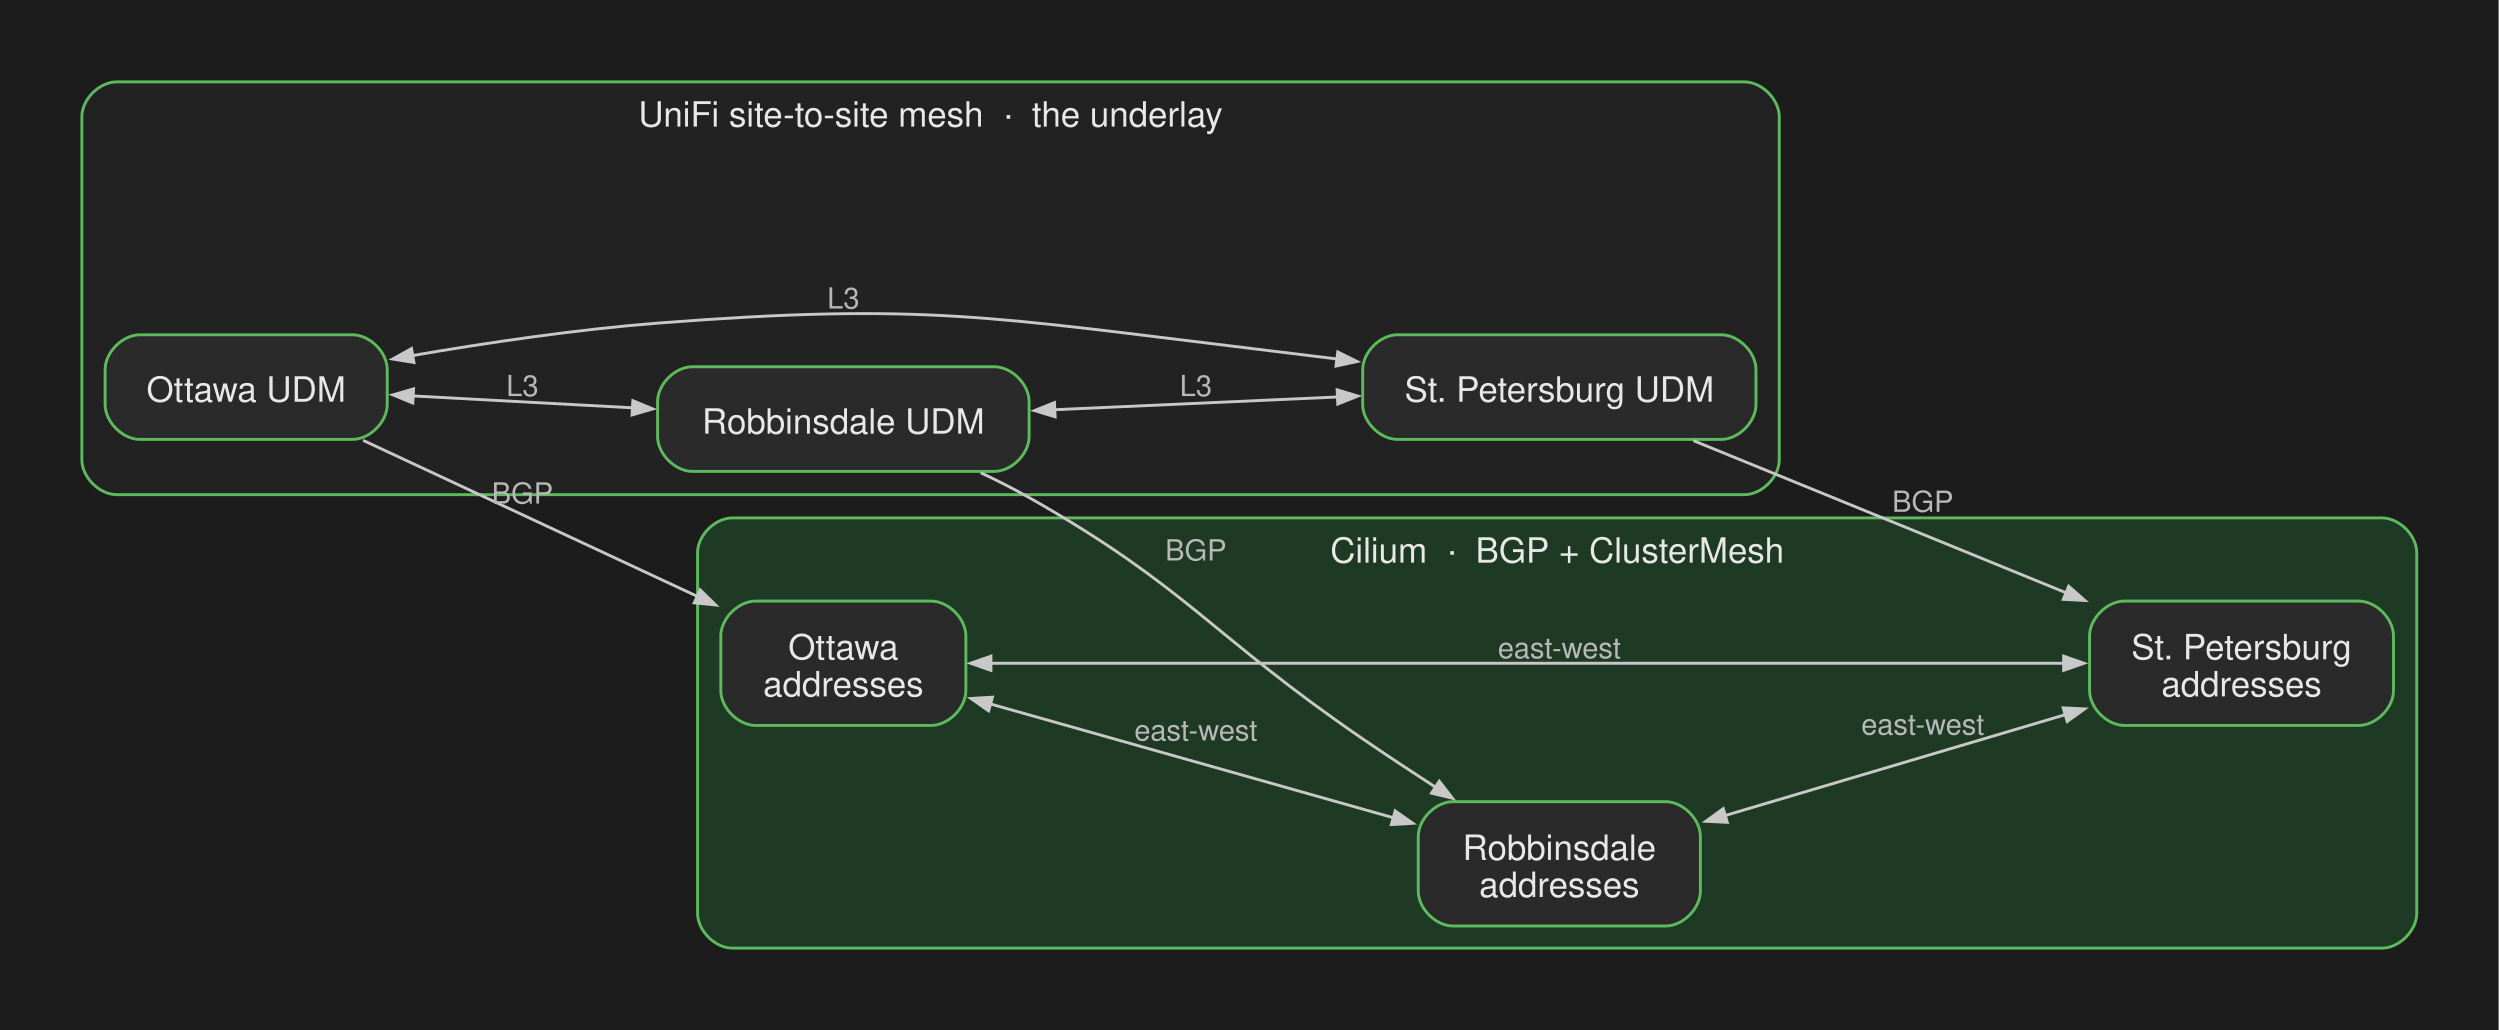
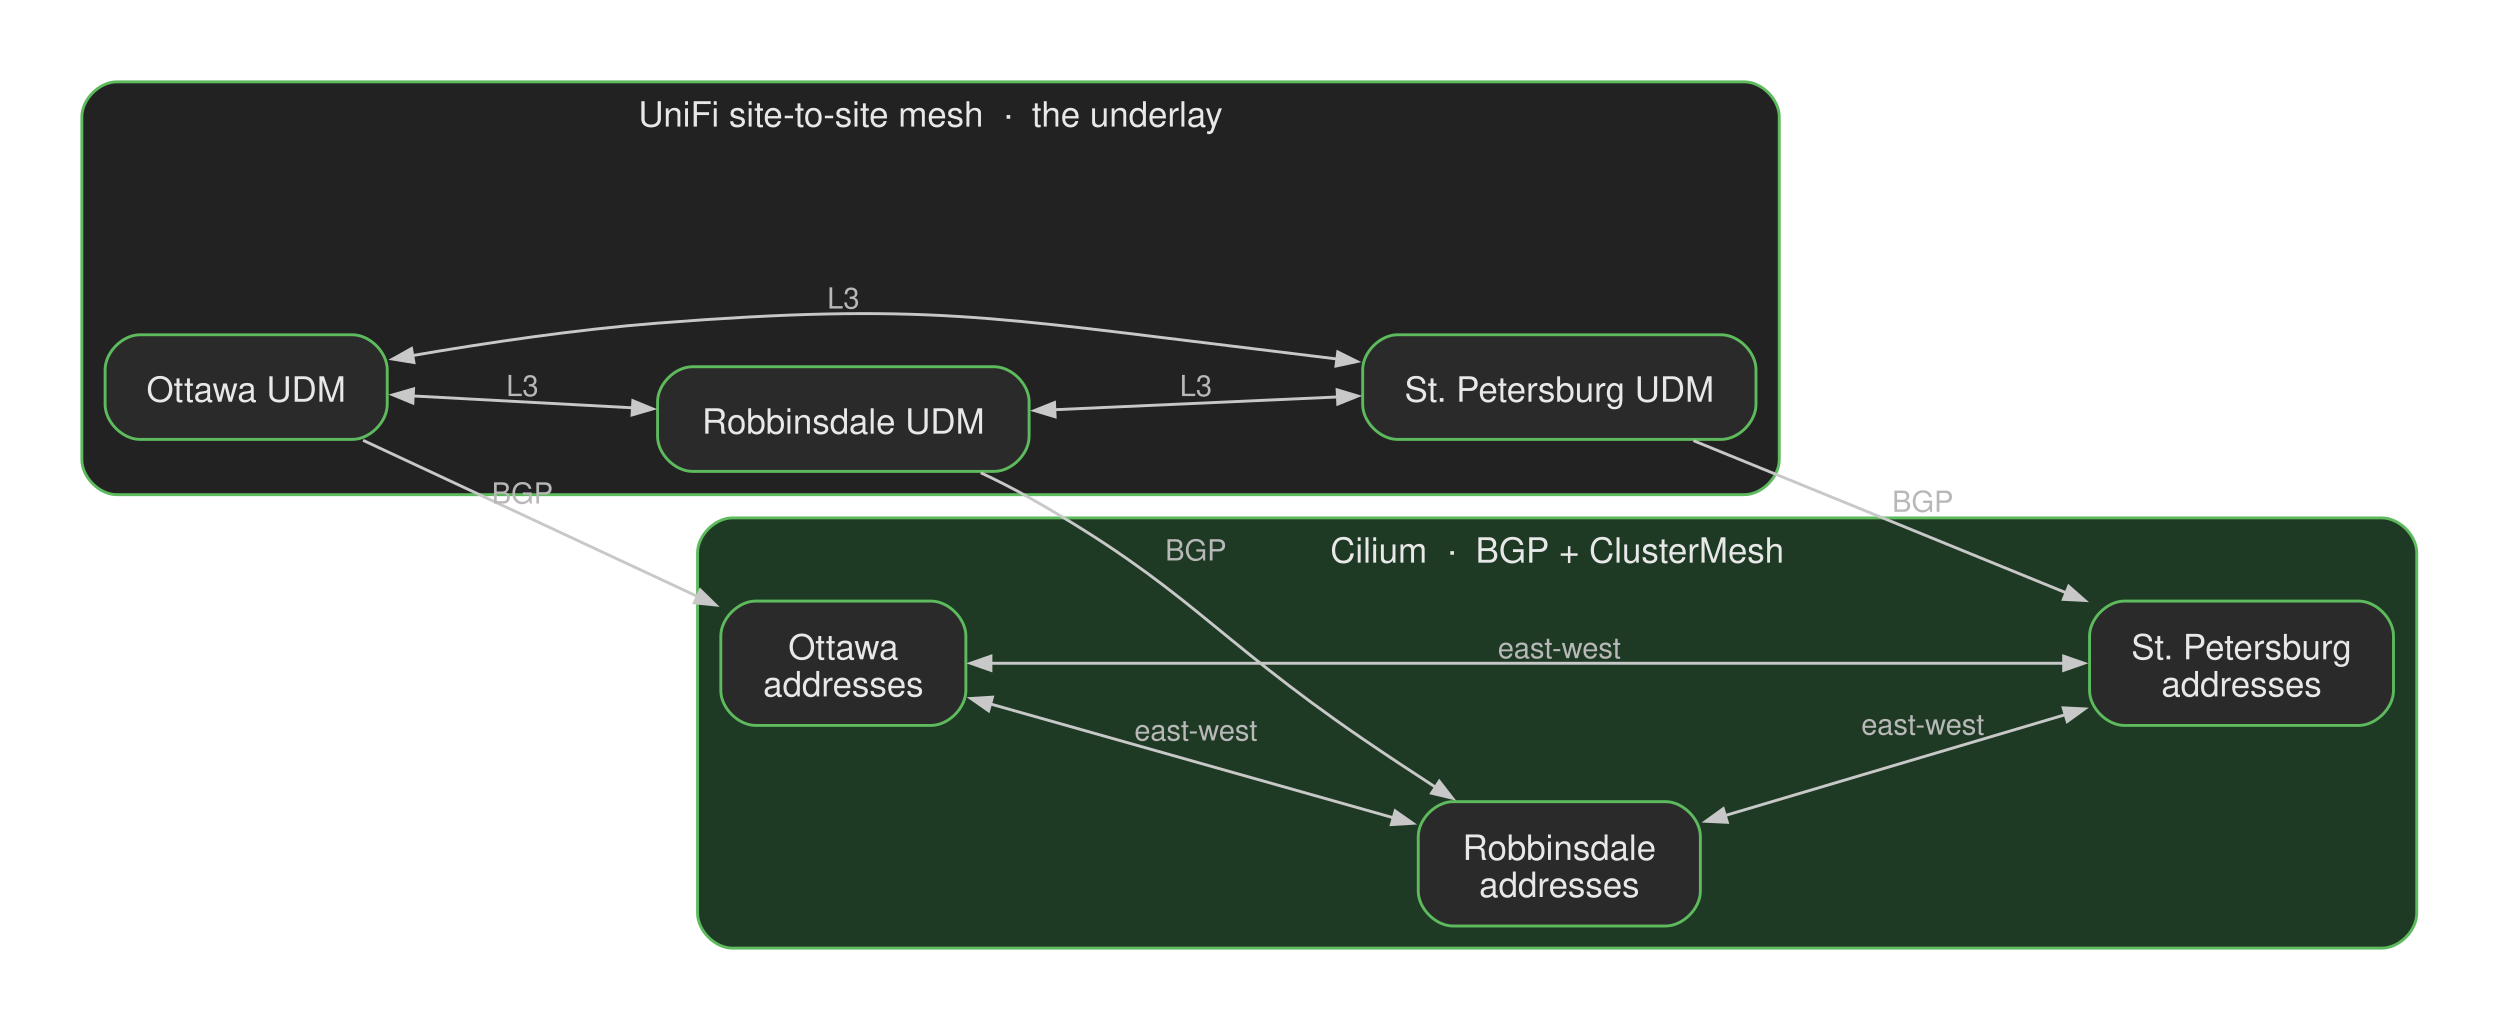
<svg xmlns="http://www.w3.org/2000/svg" width="860pt" height="354pt" viewBox="0.00 0.00 860.00 354.00">
  <g id="graph0" class="graph" transform="scale(1 1) rotate(0) translate(20.16 334.16)">
-     <polygon fill="#1c1c1c" stroke="none" points="-20.16,20.16 -20.16,-334.16 839.36,-334.16 839.36,20.16 -20.16,20.16" />
    <g id="clust1" class="cluster">
      <path fill="#222222" stroke="#5dba5d" d="M20,-164C20,-164 579.9,-164 579.9,-164 585.9,-164 591.9,-170 591.9,-176 591.9,-176 591.9,-294 591.9,-294 591.9,-300 585.9,-306 579.9,-306 579.9,-306 20,-306 20,-306 14,-306 8,-300 8,-294 8,-294 8,-176 8,-176 8,-170 14,-164 20,-164" />
      <text xml:space="preserve" text-anchor="middle" x="299.95" y="-290.6" font-family="Helvetica,sans-Serif" font-size="12.00" fill="#e8e8e8">UniFi site-to-site mesh  ·  the underlay</text>
    </g>
    <g id="clust2" class="cluster">
      <path fill="#1e3a24" stroke="#5dba5d" d="M231.8,-8C231.8,-8 799.2,-8 799.2,-8 805.2,-8 811.2,-14 811.2,-20 811.2,-20 811.2,-144 811.2,-144 811.2,-150 805.2,-156 799.2,-156 799.2,-156 231.8,-156 231.8,-156 225.8,-156 219.8,-150 219.8,-144 219.8,-144 219.8,-20 219.8,-20 219.8,-14 225.8,-8 231.8,-8" />
      <text xml:space="preserve" text-anchor="middle" x="515.5" y="-140.6" font-family="Helvetica,sans-Serif" font-size="12.00" fill="#e8e8e8">Cilium  ·  BGP + ClusterMesh</text>
    </g>
    <g id="node1" class="node">
      <path fill="#2a2a2a" stroke="#5dba5d" d="M101.05,-219C101.05,-219 28,-219 28,-219 22,-219 16,-213 16,-207 16,-207 16,-195 16,-195 16,-189 22,-183 28,-183 28,-183 101.05,-183 101.05,-183 107.05,-183 113.05,-189 113.05,-195 113.05,-195 113.05,-207 113.05,-207 113.05,-213 107.05,-219 101.05,-219" />
      <text xml:space="preserve" text-anchor="middle" x="64.52" y="-195.97" font-family="Helvetica,sans-Serif" font-size="12.00" fill="#e8e8e8">Ottawa UDM</text>
    </g>
    <g id="node2" class="node">
      <path fill="#2a2a2a" stroke="#5dba5d" d="M321.85,-208C321.85,-208 218.05,-208 218.05,-208 212.05,-208 206.05,-202 206.05,-196 206.05,-196 206.05,-184 206.05,-184 206.05,-178 212.05,-172 218.05,-172 218.05,-172 321.85,-172 321.85,-172 327.85,-172 333.85,-178 333.85,-184 333.85,-184 333.85,-196 333.85,-196 333.85,-202 327.85,-208 321.85,-208" />
      <text xml:space="preserve" text-anchor="middle" x="269.95" y="-184.97" font-family="Helvetica,sans-Serif" font-size="12.00" fill="#e8e8e8">Robbinsdale UDM</text>
    </g>
    <g id="edge1" class="edge">
      <path fill="none" stroke="#c8c8c8" d="M121.76,-197.96C145.22,-196.69 172.74,-195.2 197.59,-193.86" />
      <polygon fill="#c8c8c8" stroke="#c8c8c8" points="121.85,-195.5 114.99,-198.33 122.11,-200.39 121.85,-195.5" />
      <polygon fill="#c8c8c8" stroke="#c8c8c8" points="197.54,-196.32 204.4,-193.49 197.27,-191.42 197.54,-196.32" />
      <text xml:space="preserve" text-anchor="middle" x="159.55" y="-197.91" font-family="Helvetica,sans-Serif" font-size="10.00" fill="#b8b8b8">L3</text>
    </g>
    <g id="node3" class="node">
      <path fill="#2a2a2a" stroke="#5dba5d" d="M571.9,-219C571.9,-219 460.6,-219 460.6,-219 454.6,-219 448.6,-213 448.6,-207 448.6,-207 448.6,-195 448.6,-195 448.6,-189 454.6,-183 460.6,-183 460.6,-183 571.9,-183 571.9,-183 577.9,-183 583.9,-189 583.9,-195 583.9,-195 583.9,-207 583.9,-207 583.9,-213 577.9,-219 571.9,-219" />
      <text xml:space="preserve" text-anchor="middle" x="516.25" y="-195.97" font-family="Helvetica,sans-Serif" font-size="12.00" fill="#e8e8e8">St. Petersburg UDM</text>
    </g>
    <g id="edge2" class="edge">
      <path fill="none" stroke="#c8c8c8" d="M121.57,-211.82C147.21,-216.24 178.06,-220.82 206.05,-223 297.66,-230.13 321.37,-224.99 412.6,-214 421.41,-212.94 430.64,-211.8 439.8,-210.66" />
      <polygon fill="#c8c8c8" stroke="#c8c8c8" points="122.24,-209.45 114.93,-210.65 121.4,-214.27 122.24,-209.45" />
      <polygon fill="#c8c8c8" stroke="#c8c8c8" points="440.03,-213.1 446.67,-209.8 439.42,-208.24 440.03,-213.1" />
      <text xml:space="preserve" text-anchor="middle" x="269.95" y="-228.03" font-family="Helvetica,sans-Serif" font-size="10.00" fill="#b8b8b8">L3</text>
    </g>
    <g id="node4" class="node">
      <path fill="#2a2a2a" stroke="#5dba5d" d="M300.1,-127.39C300.1,-127.39 239.8,-127.39 239.8,-127.39 233.8,-127.39 227.8,-121.39 227.8,-115.39 227.8,-115.39 227.8,-96.61 227.8,-96.61 227.8,-90.61 233.8,-84.61 239.8,-84.61 239.8,-84.61 300.1,-84.61 300.1,-84.61 306.1,-84.61 312.1,-90.61 312.1,-96.61 312.1,-96.61 312.1,-115.39 312.1,-115.39 312.1,-121.39 306.1,-127.39 300.1,-127.39" />
      <text xml:space="preserve" text-anchor="middle" x="269.95" y="-107.35" font-family="Helvetica,sans-Serif" font-size="12.00" fill="#e8e8e8">Ottawa</text>
      <text xml:space="preserve" text-anchor="middle" x="269.95" y="-94.6" font-family="Helvetica,sans-Serif" font-size="12.00" fill="#e8e8e8">addresses</text>
    </g>
    <g id="edge7" class="edge">
      <path fill="none" stroke="#c8c8c8" d="M104.75,-182.68C137.62,-167.33 184.72,-145.34 220.05,-128.84" />
      <polygon fill="#c8c8c8" stroke="#c8c8c8" points="220.72,-131.23 226.03,-126.04 218.65,-126.79 220.72,-131.23" />
      <text xml:space="preserve" text-anchor="middle" x="159.55" y="-160.94" font-family="Helvetica,sans-Serif" font-size="10.00" fill="#b8b8b8">BGP</text>
    </g>
    <g id="edge3" class="edge">
      <path fill="none" stroke="#c8c8c8" d="M342.55,-193.22C373.26,-194.61 409.15,-196.22 440.23,-197.62" />
      <polygon fill="#c8c8c8" stroke="#c8c8c8" points="342.8,-190.78 335.69,-192.92 342.58,-195.68 342.8,-190.78" />
      <polygon fill="#c8c8c8" stroke="#c8c8c8" points="439.82,-200.06 446.93,-197.92 440.04,-195.16 439.82,-200.06" />
      <text xml:space="preserve" text-anchor="middle" x="391.22" y="-197.91" font-family="Helvetica,sans-Serif" font-size="10.00" fill="#b8b8b8">L3</text>
    </g>
    <g id="node5" class="node">
      <path fill="#2a2a2a" stroke="#5dba5d" d="M552.77,-58.39C552.77,-58.39 479.72,-58.39 479.72,-58.39 473.72,-58.39 467.72,-52.39 467.72,-46.39 467.72,-46.39 467.72,-27.61 467.72,-27.61 467.72,-21.61 473.72,-15.61 479.72,-15.61 479.72,-15.61 552.77,-15.61 552.77,-15.61 558.77,-15.61 564.77,-21.61 564.77,-27.61 564.77,-27.61 564.77,-46.39 564.77,-46.39 564.77,-52.39 558.77,-58.39 552.77,-58.39" />
      <text xml:space="preserve" text-anchor="middle" x="516.25" y="-38.35" font-family="Helvetica,sans-Serif" font-size="12.00" fill="#e8e8e8">Robbinsdale</text>
      <text xml:space="preserve" text-anchor="middle" x="516.25" y="-25.6" font-family="Helvetica,sans-Serif" font-size="12.00" fill="#e8e8e8">addresses</text>
    </g>
    <g id="edge8" class="edge">
      <path fill="none" stroke="#c8c8c8" d="M317.21,-171.54C322.91,-168.86 328.58,-165.99 333.85,-163 388.6,-131.95 396.64,-115.52 448.6,-80 456.68,-74.48 465.42,-68.7 473.82,-63.25" />
      <polygon fill="#c8c8c8" stroke="#c8c8c8" points="474.95,-65.43 479.5,-59.57 472.29,-61.31 474.95,-65.43" />
      <text xml:space="preserve" text-anchor="middle" x="391.22" y="-141.37" font-family="Helvetica,sans-Serif" font-size="10.00" fill="#b8b8b8">BGP</text>
    </g>
    <g id="node6" class="node">
      <path fill="#2a2a2a" stroke="#5dba5d" d="M791.2,-127.39C791.2,-127.39 710.65,-127.39 710.65,-127.39 704.65,-127.39 698.65,-121.39 698.65,-115.39 698.65,-115.39 698.65,-96.61 698.65,-96.61 698.65,-90.61 704.65,-84.61 710.65,-84.61 710.65,-84.61 791.2,-84.61 791.2,-84.61 797.2,-84.61 803.2,-90.61 803.2,-96.61 803.2,-96.61 803.2,-115.39 803.2,-115.39 803.2,-121.39 797.2,-127.39 791.2,-127.39" />
      <text xml:space="preserve" text-anchor="middle" x="750.92" y="-107.35" font-family="Helvetica,sans-Serif" font-size="12.00" fill="#e8e8e8">St. Petersburg</text>
      <text xml:space="preserve" text-anchor="middle" x="750.92" y="-94.6" font-family="Helvetica,sans-Serif" font-size="12.00" fill="#e8e8e8">addresses</text>
    </g>
    <g id="edge9" class="edge">
      <path fill="none" stroke="#c8c8c8" d="M562.39,-182.57C598.94,-167.65 650.72,-146.51 690.61,-130.22" />
      <polygon fill="#c8c8c8" stroke="#c8c8c8" points="691.47,-132.51 697.03,-127.6 689.62,-127.98 691.47,-132.51" />
      <text xml:space="preserve" text-anchor="middle" x="641.27" y="-158.1" font-family="Helvetica,sans-Serif" font-size="10.00" fill="#b8b8b8">BGP</text>
    </g>
    <g id="edge4" class="edge">
      <path fill="none" stroke="#c8c8c8" d="M320.44,-92.02C360.62,-80.67 417.28,-64.67 459.14,-52.85" />
      <polygon fill="#c8c8c8" stroke="#c8c8c8" points="319.92,-89.62 313.85,-93.88 321.25,-94.34 319.92,-89.62" />
      <polygon fill="#c8c8c8" stroke="#c8c8c8" points="459.78,-55.21 465.85,-50.95 458.45,-50.5 459.78,-55.21" />
      <text xml:space="preserve" text-anchor="middle" x="391.22" y="-79.43" font-family="Helvetica,sans-Serif" font-size="10.00" fill="#b8b8b8">east-west</text>
    </g>
    <g id="edge5" class="edge">
      <path fill="none" stroke="#c8c8c8" d="M320.71,-106C409.36,-106 594.26,-106 689.84,-106" />
      <polygon fill="#c8c8c8" stroke="#c8c8c8" points="320.72,-103.55 313.72,-106 320.72,-108.45 320.72,-103.55" />
      <polygon fill="#c8c8c8" stroke="#c8c8c8" points="689.73,-108.45 696.73,-106 689.73,-103.55 689.73,-108.45" />
      <text xml:space="preserve" text-anchor="middle" x="516.25" y="-107.75" font-family="Helvetica,sans-Serif" font-size="10.00" fill="#b8b8b8">east-west</text>
    </g>
    <g id="edge6" class="edge">
      <path fill="none" stroke="#c8c8c8" d="M573.12,-53.57C608.53,-64.07 654.31,-77.65 690.41,-88.35" />
      <polygon fill="#c8c8c8" stroke="#c8c8c8" points="574.04,-51.28 566.63,-51.64 572.64,-55.98 574.04,-51.28" />
      <polygon fill="#c8c8c8" stroke="#c8c8c8" points="689.57,-90.66 696.97,-90.3 690.96,-85.96 689.57,-90.66" />
      <text xml:space="preserve" text-anchor="middle" x="641.27" y="-81.46" font-family="Helvetica,sans-Serif" font-size="10.00" fill="#b8b8b8">east-west</text>
    </g>
  </g>
</svg>
